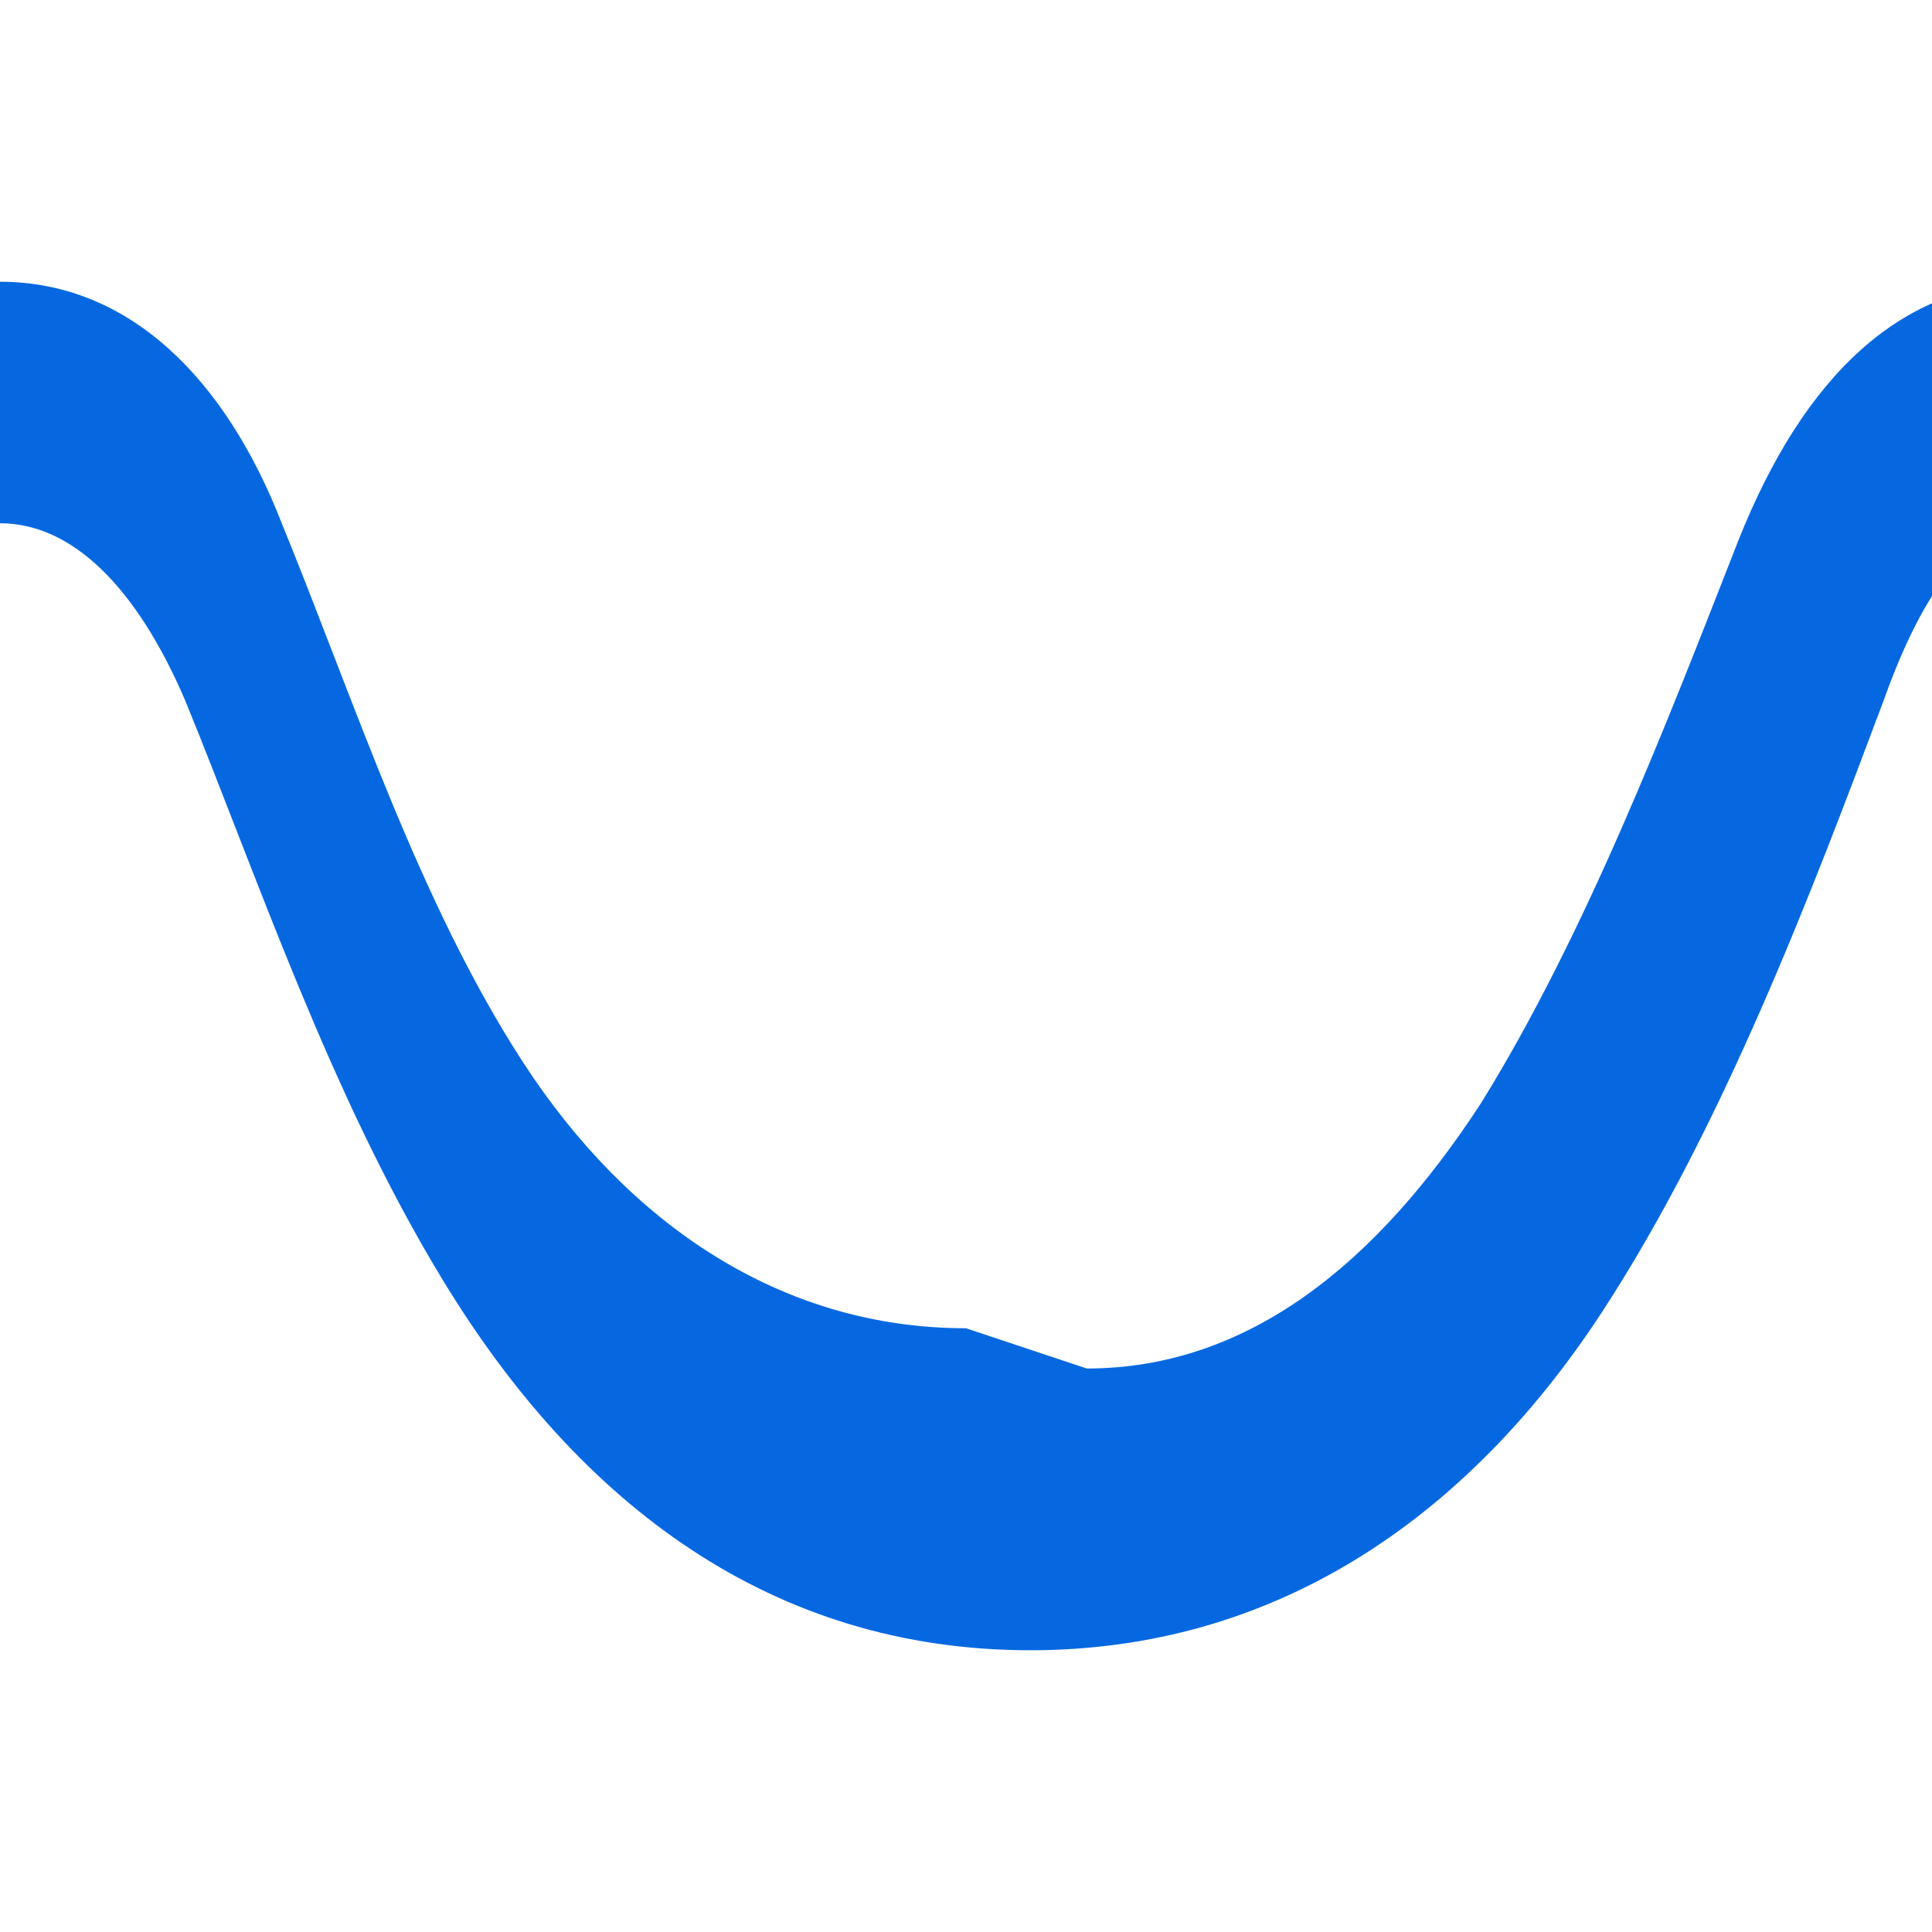
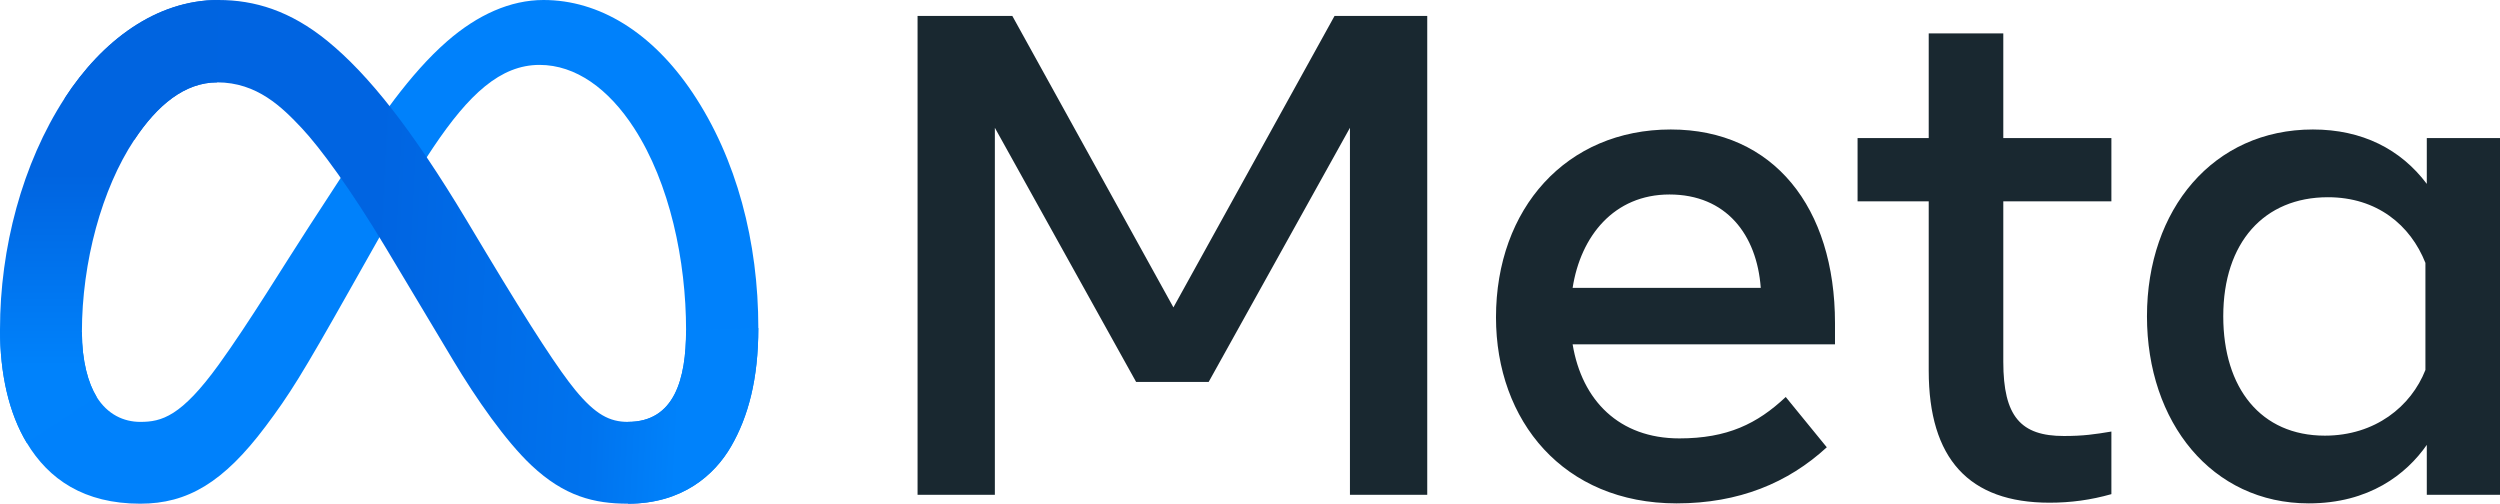
- <svg xmlns="http://www.w3.org/2000/svg" viewBox="0 0 24 24" width="24" height="24">
-   <path fill="#0668E1" d="M12 16.5c-2.3 0-4.2-1.3-5.5-3.3C5.2 11.2 4.4 8.7 3.5 6.5 2.8 4.7 1.6 3.5 0 3.5v3c.9 0 1.7.8 2.3 2.2.9 2.2 1.8 4.9 3.2 7.2 1.7 2.8 4.1 4.6 7.3 4.6 3 0 5.4-1.6 7.1-4.2 1.5-2.3 2.6-5.2 3.5-7.6.5-1.4 1.1-2.2 1.9-2.2v-3c-1.7 0-2.9 1.2-3.7 3.2-.9 2.3-1.9 4.9-3.2 7-1.3 2-2.9 3.3-4.9 3.3z" />
+ <svg xmlns="http://www.w3.org/2000/svg" width="948" height="191">
+   <defs>
+     <linearGradient id="Grad_Logo1" x1="61" y1="117" x2="259" y2="127" gradientUnits="userSpaceOnUse">
+       <stop style="stop-color:#0064e1" offset="0" />
+       <stop style="stop-color:#0064e1" offset="0.4" />
+       <stop style="stop-color:#0073ee" offset="0.83" />
+       <stop style="stop-color:#0082fb" offset="1" />
+     </linearGradient>
+     <linearGradient id="Grad_Logo2" x1="45" y1="139" x2="45" y2="66" gradientUnits="userSpaceOnUse">
+       <stop style="stop-color:#0082fb" offset="0" />
+       <stop style="stop-color:#0064e0" offset="1" />
+     </linearGradient>
+   </defs>
+   <path id="Logo0" style="fill:#0081fb" d="m31.06,125.96c0,10.98 2.41,19.41 5.56,24.51 4.13,6.68 10.29,9.51 16.57,9.51 8.1,0 15.51-2.01 29.79-21.76 11.44-15.83 24.92-38.05 33.99-51.98l15.36-23.6c10.67-16.39 23.02-34.61 37.18-46.96 11.56-10.08 24.03-15.68 36.58-15.68 21.07,0 41.14,12.21 56.5,35.11 16.81,25.08 24.97,56.67 24.97,89.27 0,19.38-3.82,33.62-10.32,44.87-6.28,10.88-18.52,21.75-39.11,21.75l0-31.02c17.63,0 22.03-16.2 22.03-34.74 0-26.42-6.16-55.74-19.73-76.69-9.63-14.86-22.11-23.94-35.84-23.94-14.85,0-26.8,11.2-40.23,31.17-7.14,10.61-14.47,23.54-22.7,38.13l-9.06,16.05c-18.2,32.27-22.81,39.62-31.91,51.75-15.95,21.24-29.57,29.29-47.5,29.29-21.27,0-34.72-9.21-43.05-23.09-6.8-11.31-10.14-26.15-10.14-43.06z" />
+   <path id="Logo1" style="fill:url(#Grad_Logo1)" d="m24.49,37.3c14.24-21.95 34.79-37.3 58.36-37.3 13.65,0 27.22,4.04 41.39,15.61 15.5,12.65 32.02,33.48 52.63,67.81l7.39,12.32c17.84,29.72 27.99,45.01 33.93,52.22 7.64,9.26 12.99,12.02 19.94,12.02 17.63,0 22.03-16.2 22.03-34.74l27.4-.86c0,19.38-3.82,33.62-10.32,44.87-6.28,10.88-18.52,21.75-39.11,21.75-12.8,0-24.14-2.78-36.68-14.61-9.64-9.08-20.91-25.21-29.58-39.71l-25.79-43.08c-12.94-21.62-24.81-37.74-31.68-45.04-7.39-7.85-16.89-17.33-32.05-17.33-12.27,0-22.69,8.61-31.41,21.78z" />
+   <path id="Logo2" style="fill:url(#Grad_Logo2)" d="m82.35,31.23c-12.27,0-22.69,8.61-31.41,21.78-12.33,18.61-19.88,46.33-19.88,72.95 0,10.98 2.41,19.41 5.56,24.51l-26.48,17.44c-6.8-11.31-10.14-26.15-10.14-43.06 0-30.75 8.44-62.8 24.49-87.55 14.24-21.95 34.79-37.3 58.36-37.3z" />
+   <path id="Text" style="fill:#192830" d="m347.94,6.04h35.93l61.09,110.52 61.1-110.52h35.15v181.6h-29.31v-139.18l-53.58,96.38h-27.5l-53.57-96.38v139.18h-29.31z m285.11,67.71c-21.02,0-33.68,15.82-36.71,35.41h71.34c-1.47-20.18-13.11-35.41-34.63-35.41z m-65.77,46.57c0-41.22 26.64-71.22 66.28-71.22 38.99,0 62.27,29.62 62.27,73.42v8.05h-99.49c3.53,21.31 17.67,35.67 40.47,35.67 18.19,0 29.56-5.55 40.34-15.7l15.57,19.07c-14.67,13.49-33.33,21.27-56.95,21.27-42.91,0-68.49-31.29-68.49-70.56z m164.09-43.97h-26.98v-24h26.98v-39.69h28.28v39.69h40.99v24h-40.99v60.83c0,20.77 6.64,28.15 22.96,28.15 7.45,0 11.72-.64 18.03-1.69v23.74c-7.86,2.22-15.36,3.24-23.48,3.24-30.53,0-45.79-16.68-45.79-50.07z m188.35,23.34c-5.68-14.34-18.35-24.9-36.97-24.9-24.2,0-39.69,17.17-39.69,45.14 0,27.27 14.26,45.27 38.53,45.27 19.08,0 32.7-11.1 38.13-24.91z m28.28,87.95h-27.76v-18.94c-7.76,11.15-21.88,22.18-44.75,22.18-36.78,0-61.36-30.79-61.36-70.95 0-40.54 25.17-70.83 62.92-70.83 18.66,0 33.3,7.46 43.19,20.63v-17.38h27.76z" />
</svg>
